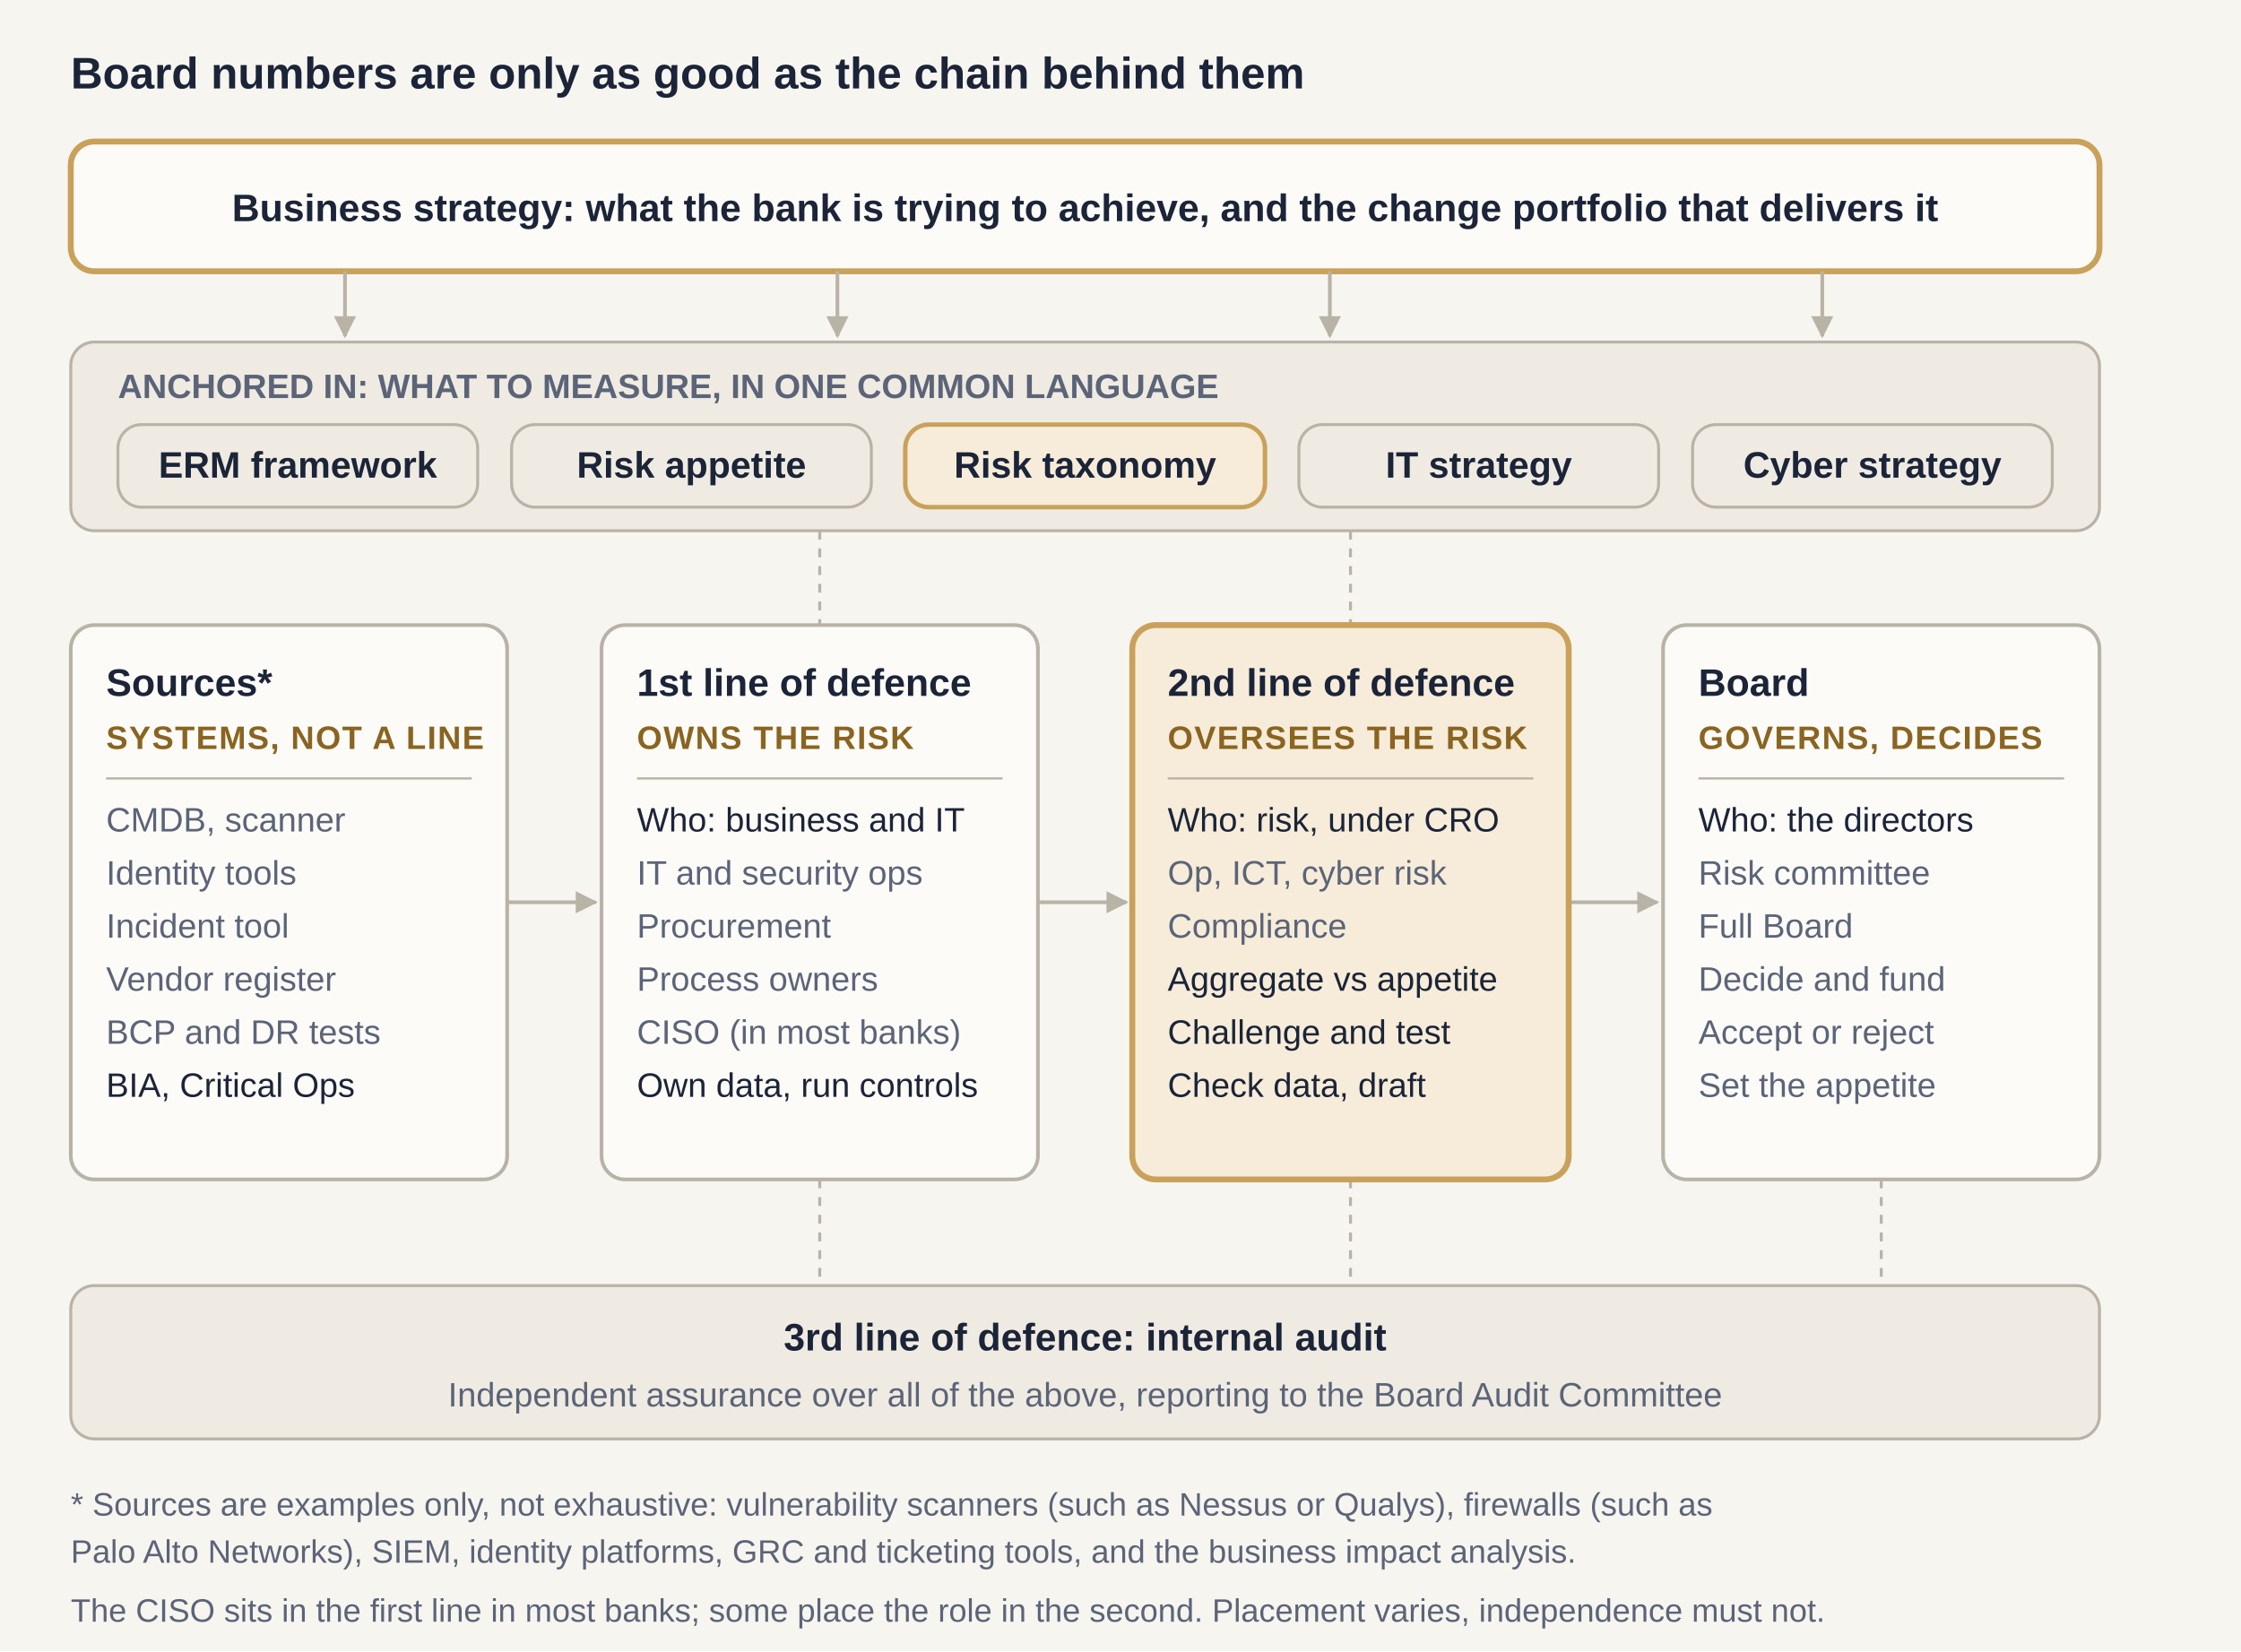
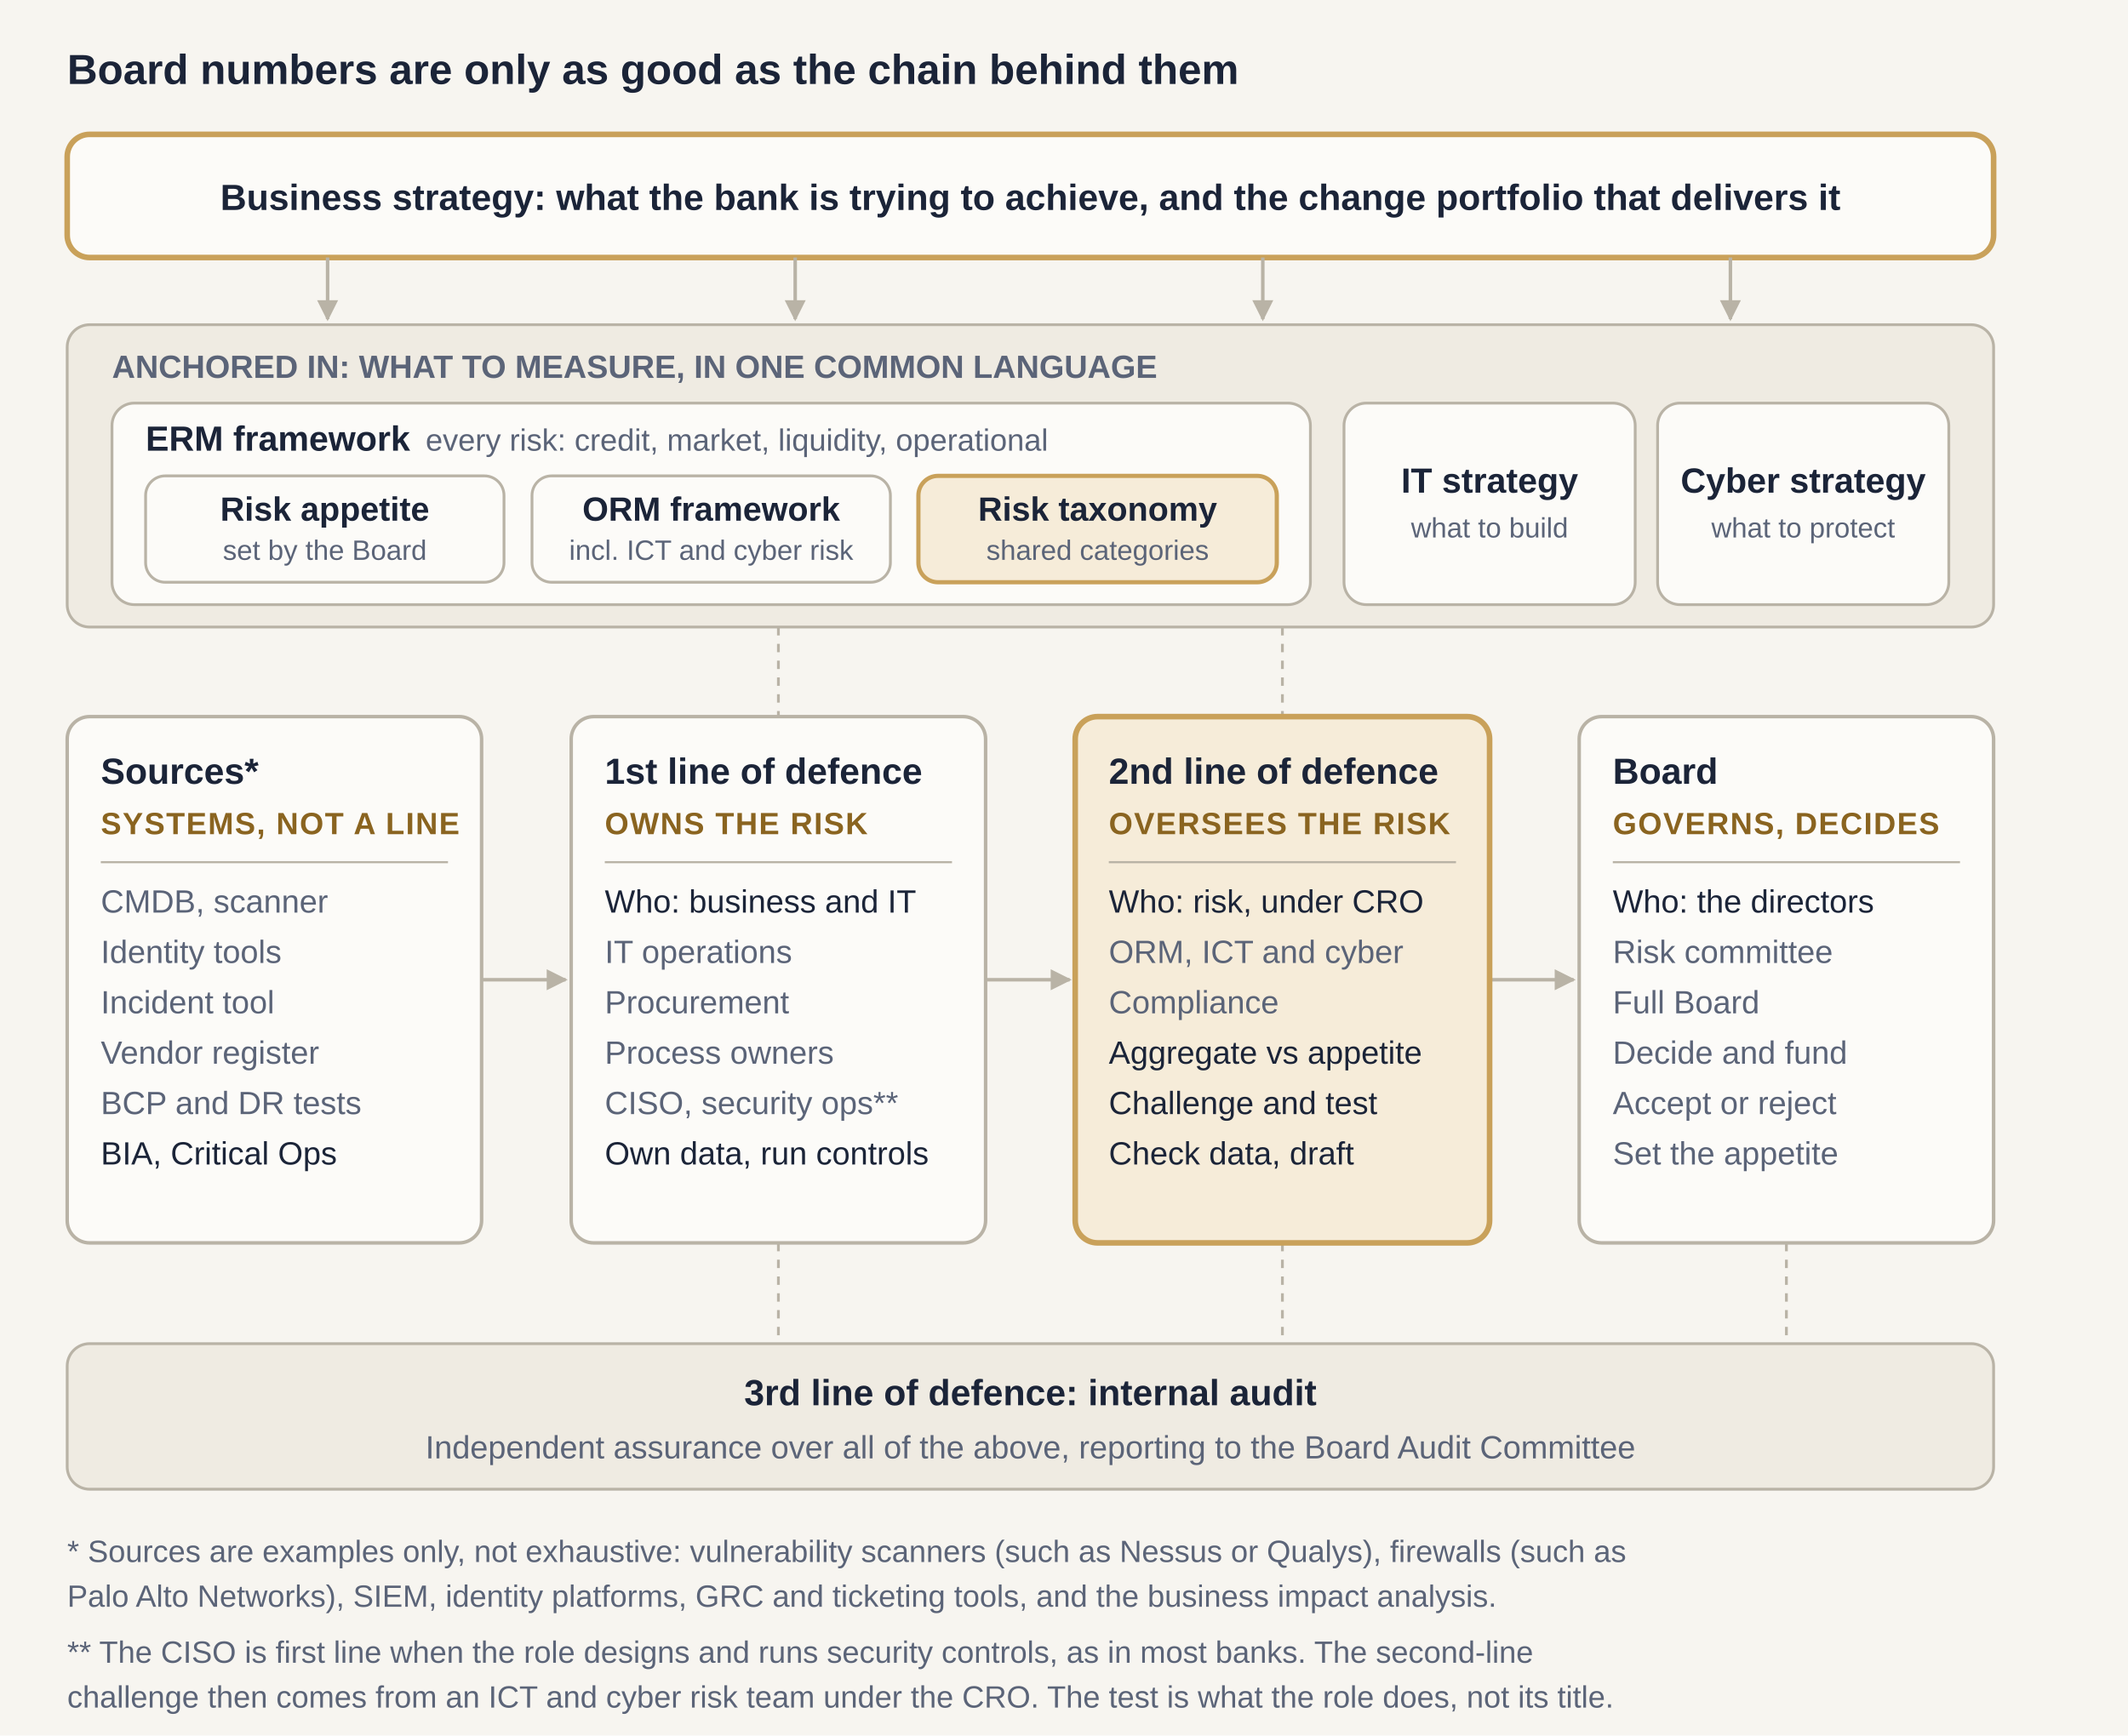
- <svg xmlns="http://www.w3.org/2000/svg" font-family="IBM Plex Sans, Arial, sans-serif" viewBox="0 0 760 560" role="img" aria-label="Board numbers are only as good as the chain behind them. The business strategy sets the direction for the ERM framework, risk appetite, risk taxonomy, IT strategy and cyber strategy. Sources, including the business impact analysis, feed the first line of defence: business and IT teams who own the risk, own the data and run the controls. The second line of defence, operational, ICT and cyber risk and compliance under the CRO, aggregates against appetite, challenges and drafts the report. The Board governs and decides. The third line of defence, internal audit, gives independent assurance over the whole chain and reports to the Board Audit Committee.">
+ <svg xmlns="http://www.w3.org/2000/svg" font-family="IBM Plex Sans, Arial, sans-serif" viewBox="0 0 760 620" role="img" aria-label="Board numbers are only as good as the chain behind them. The business strategy sets the direction. Everything is anchored in the enterprise risk management (ERM) framework, which covers every risk the bank takes and contains the risk appetite, the operational risk management (ORM) framework, including ICT and cyber risk, and the risk taxonomy; and in the IT and cyber strategies. Sources, including the business impact analysis, feed the first line of defence: business and IT teams who own the risk, own the data and run the controls. The second line of defence, operational risk management including ICT and cyber risk, and compliance, under the CRO, aggregates against appetite, challenges and drafts the report. The Board governs and decides. The third line of defence, internal audit, gives independent assurance over the whole chain and reports to the Board Audit Committee.">
  <rect width="100%" height="100%" fill="#f7f5f0" />
  <defs>
    <marker id="chain-arrow" viewBox="0 0 10 10" refX="9" refY="5" markerWidth="6" markerHeight="6" orient="auto-start-reverse">
      <path d="M0 0L10 5L0 10z" fill="#b9b3a6" />
    </marker>
  </defs>
  <text x="24" y="30" font-size="15" font-weight="600" fill="#1b2438">Board numbers are only as good as the chain behind them</text>
  <rect x="24" y="48" width="688" height="44" rx="8" fill="#fcfbf8" stroke="#c9a15a" stroke-width="2" />
  <text x="368" y="75" text-anchor="middle" font-size="13" font-weight="600" fill="#1b2438">Business strategy: what the bank is trying to achieve, and the change portfolio that delivers it</text>
  <g fill="none" stroke="#b9b3a6" stroke-width="1.25">
    <path d="M117 92V114" marker-end="url(#chain-arrow)" />
    <path d="M284 92V114" marker-end="url(#chain-arrow)" />
    <path d="M451 92V114" marker-end="url(#chain-arrow)" />
    <path d="M618 92V114" marker-end="url(#chain-arrow)" />
  </g>
  <g transform="translate(0,64)">
-     <rect x="24" y="52" width="688" height="64" rx="8" fill="#efebe2" stroke="#b9b3a6" />
+     <rect x="24" y="52" width="688" height="108" rx="8" fill="#efebe2" stroke="#b9b3a6" />
    <text x="40" y="71" font-size="11.5" font-weight="600" fill="#5b6478">ANCHORED IN: WHAT TO MEASURE, IN ONE COMMON LANGUAGE</text>
+     <rect x="40" y="80" width="428" height="72" rx="8" fill="#fcfbf8" stroke="#b9b3a6" />
+     <text x="52" y="97" font-size="12.5" font-weight="600" fill="#1b2438">ERM framework</text>
+     <text x="152" y="97" font-size="11" fill="#5b6478">every risk: credit, market, liquidity, operational</text>
    <g fill="none" stroke="#b9b3a6">
-       <rect x="40" y="80" width="122" height="28" rx="8" />
-       <rect x="173.5" y="80" width="122" height="28" rx="8" />
-       <rect x="440.5" y="80" width="122" height="28" rx="8" />
-       <rect x="574" y="80" width="122" height="28" rx="8" />
+       <rect x="52" y="106" width="128" height="38" rx="7" />
+       <rect x="190" y="106" width="128" height="38" rx="7" />
    </g>
-     <rect x="307" y="80" width="122" height="28" rx="8" fill="#f6ecd9" stroke="#c9a15a" stroke-width="1.5" />
-     <g font-size="12.5" font-weight="600" fill="#1b2438" text-anchor="middle">
-       <text x="101" y="98">ERM framework</text>
-       <text x="234.5" y="98">Risk appetite</text>
-       <text x="368" y="98">Risk taxonomy</text>
-       <text x="501.5" y="98">IT strategy</text>
-       <text x="635" y="98">Cyber strategy</text>
+     <rect x="328" y="106" width="128" height="38" rx="7" fill="#f6ecd9" stroke="#c9a15a" stroke-width="1.5" />
+     <g text-anchor="middle">
+       <g font-size="12" font-weight="600" fill="#1b2438">
+         <text x="116" y="122">Risk appetite</text>
+         <text x="254" y="122">ORM framework</text>
+         <text x="392" y="122">Risk taxonomy</text>
+       </g>
+       <g font-size="10" fill="#5b6478">
+         <text x="116" y="136">set by the Board</text>
+         <text x="254" y="136">incl. ICT and cyber risk</text>
+         <text x="392" y="136">shared categories</text>
+       </g>
    </g>
+     <g fill="#fcfbf8" stroke="#b9b3a6">
+       <rect x="480" y="80" width="104" height="72" rx="8" />
+       <rect x="592" y="80" width="104" height="72" rx="8" />
+     </g>
+     <g text-anchor="middle">
+       <g font-size="12.5" font-weight="600" fill="#1b2438">
+         <text x="532" y="112">IT strategy</text>
+         <text x="644" y="112">Cyber strategy</text>
+       </g>
+       <g font-size="10" fill="#5b6478">
+         <text x="532" y="128">what to build</text>
+         <text x="644" y="128">what to protect</text>
+       </g>
+     </g>
+   </g>
+   <g transform="translate(0,108)">
    <g fill="none" stroke="#b9b3a6" stroke-dasharray="3 3">
      <path d="M278 116V148" />
      <path d="M458 116V148" />
      <path d="M278 336V372" />
      <path d="M458 336V372" />
      <path d="M638 336V372" />
    </g>
    <g fill="none" stroke="#b9b3a6" stroke-width="1.25">
      <path d="M172 242H202" marker-end="url(#chain-arrow)" />
      <path d="M352 242H382" marker-end="url(#chain-arrow)" />
      <path d="M532 242H562" marker-end="url(#chain-arrow)" />
    </g>
    <g fill="#fcfbf8" stroke="#b9b3a6" stroke-width="1.25">
      <rect x="24" y="148" width="148" height="188" rx="8" />
      <rect x="204" y="148" width="148" height="188" rx="8" />
      <rect x="564" y="148" width="148" height="188" rx="8" />
    </g>
    <rect x="384" y="148" width="148" height="188" rx="8" fill="#f6ecd9" stroke="#c9a15a" stroke-width="2" />
    <g font-size="13" font-weight="600" fill="#1b2438">
      <text x="36" y="172">Sources*</text>
      <text x="216" y="172">1st line of defence</text>
      <text x="396" y="172">2nd line of defence</text>
      <text x="576" y="172">Board</text>
    </g>
    <g font-size="11" font-weight="600" fill="#8a6420" letter-spacing=".04em">
      <text x="36" y="190">SYSTEMS, NOT A LINE</text>
      <text x="216" y="190">OWNS THE RISK</text>
      <text x="396" y="190">OVERSEES THE RISK</text>
      <text x="576" y="190">GOVERNS, DECIDES</text>
    </g>
    <path d="M36 200H160M216 200H340M396 200H520M576 200H700" stroke="#b9b3a6" stroke-width=".75" />
    <g font-size="11.5" fill="#5b6478">
      <text x="36" y="218">CMDB, scanner</text>
      <text x="36" y="236">Identity tools</text>
      <text x="36" y="254">Incident tool</text>
      <text x="36" y="272">Vendor register</text>
      <text x="36" y="290">BCP and DR tests</text>
      <text x="36" y="308" fill="#1b2438">BIA, Critical Ops</text>
      <text x="216" y="218" fill="#1b2438">Who: business and IT</text>
-       <text x="216" y="236">IT and security ops</text>
+       <text x="216" y="236">IT operations</text>
      <text x="216" y="254">Procurement</text>
      <text x="216" y="272">Process owners</text>
-       <text x="216" y="290">CISO (in most banks)</text>
+       <text x="216" y="290">CISO, security ops**</text>
      <text x="216" y="308" fill="#1b2438">Own data, run controls</text>
      <text x="576" y="218" fill="#1b2438">Who: the directors</text>
      <text x="576" y="236">Risk committee</text>
      <text x="576" y="254">Full Board</text>
      <text x="576" y="272">Decide and fund</text>
      <text x="576" y="290">Accept or reject</text>
      <text x="576" y="308">Set the appetite</text>
    </g>
    <g font-size="11.5" fill="#1b2438">
      <text x="396" y="218">Who: risk, under CRO</text>
-       <text x="396" y="236" fill="#5b6478">Op, ICT, cyber risk</text>
+       <text x="396" y="236" fill="#5b6478">ORM, ICT and cyber</text>
      <text x="396" y="254" fill="#5b6478">Compliance</text>
      <text x="396" y="272">Aggregate vs appetite</text>
      <text x="396" y="290">Challenge and test</text>
      <text x="396" y="308">Check data, draft</text>
    </g>
    <rect x="24" y="372" width="688" height="52" rx="8" fill="#efebe2" stroke="#b9b3a6" />
    <text x="368" y="394" text-anchor="middle" font-size="13" font-weight="600" fill="#1b2438">3rd line of defence: internal audit</text>
    <text x="368" y="413" text-anchor="middle" font-size="11.5" fill="#5b6478">Independent assurance over all of the above, reporting to the Board Audit Committee</text>
  </g>
-   <text x="24" y="514" font-size="11" fill="#5b6478">* Sources are examples only, not exhaustive: vulnerability scanners (such as Nessus or Qualys), firewalls (such as</text>
-   <text x="24" y="530" font-size="11" fill="#5b6478">Palo Alto Networks), SIEM, identity platforms, GRC and ticketing tools, and the business impact analysis.</text>
-   <text x="24" y="550" font-size="11" fill="#5b6478">The CISO sits in the first line in most banks; some place the role in the second. Placement varies, independence must not.</text>
+   <text x="24" y="558" font-size="11" fill="#5b6478">* Sources are examples only, not exhaustive: vulnerability scanners (such as Nessus or Qualys), firewalls (such as</text>
+   <text x="24" y="574" font-size="11" fill="#5b6478">Palo Alto Networks), SIEM, identity platforms, GRC and ticketing tools, and the business impact analysis.</text>
+   <text x="24" y="594" font-size="11" fill="#5b6478">** The CISO is first line when the role designs and runs security controls, as in most banks. The second-line</text>
+   <text x="24" y="610" font-size="11" fill="#5b6478">challenge then comes from an ICT and cyber risk team under the CRO. The test is what the role does, not its title.</text>
</svg>
